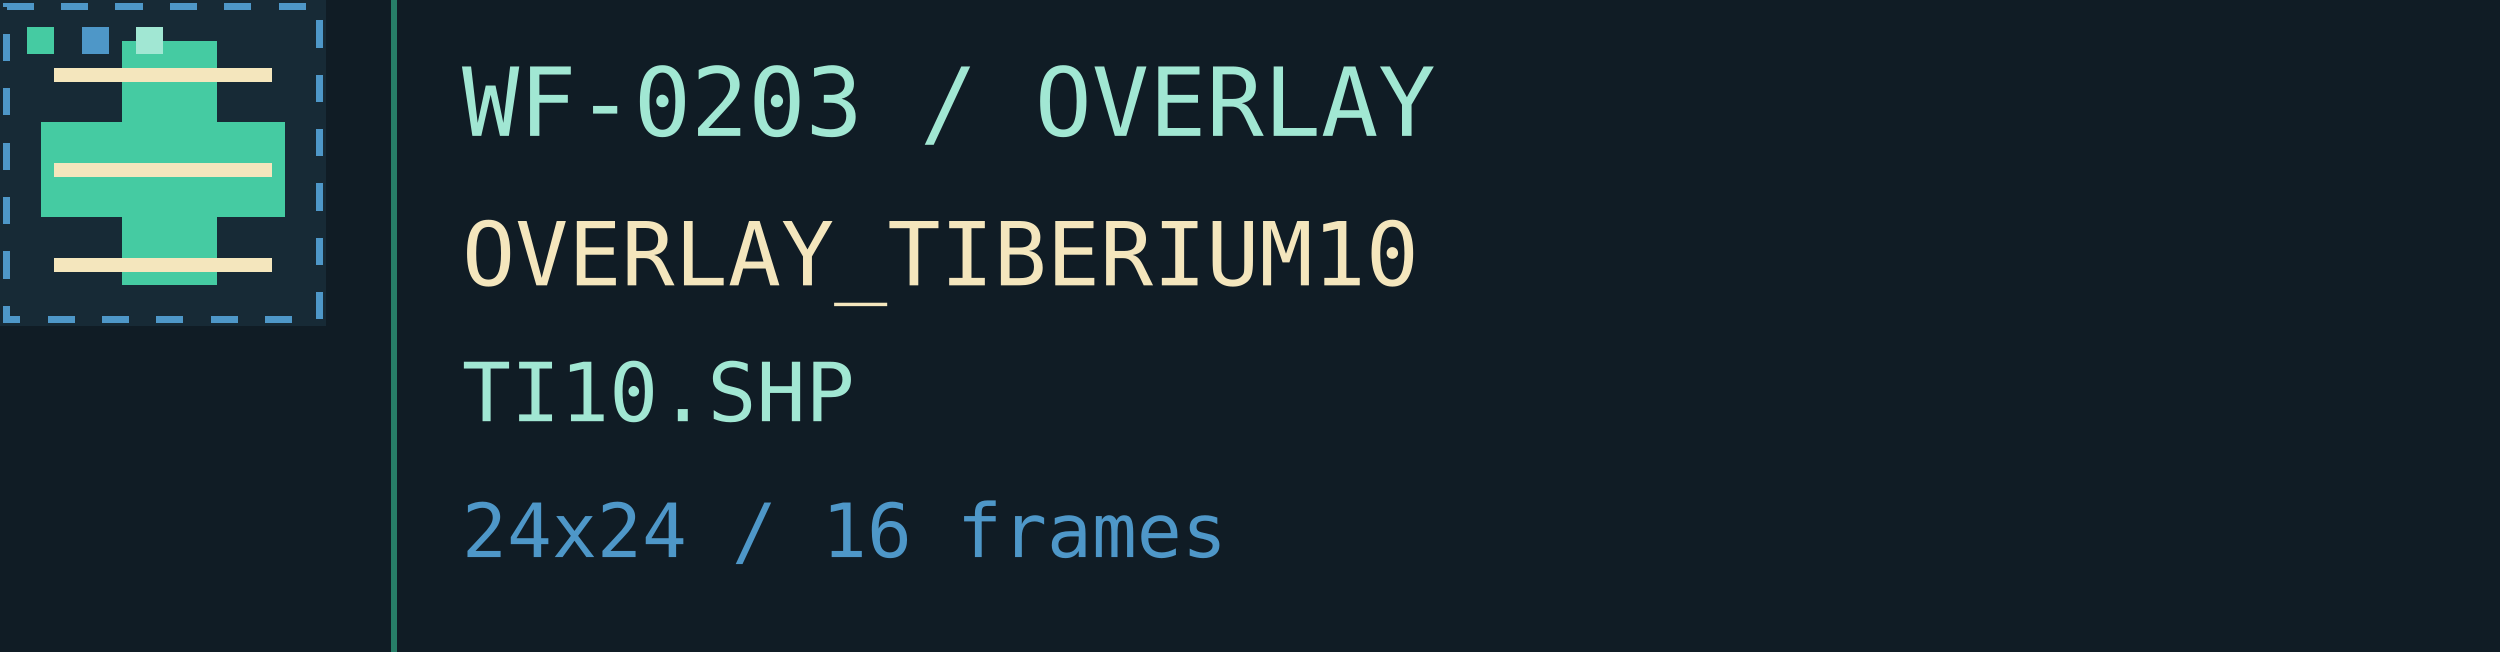
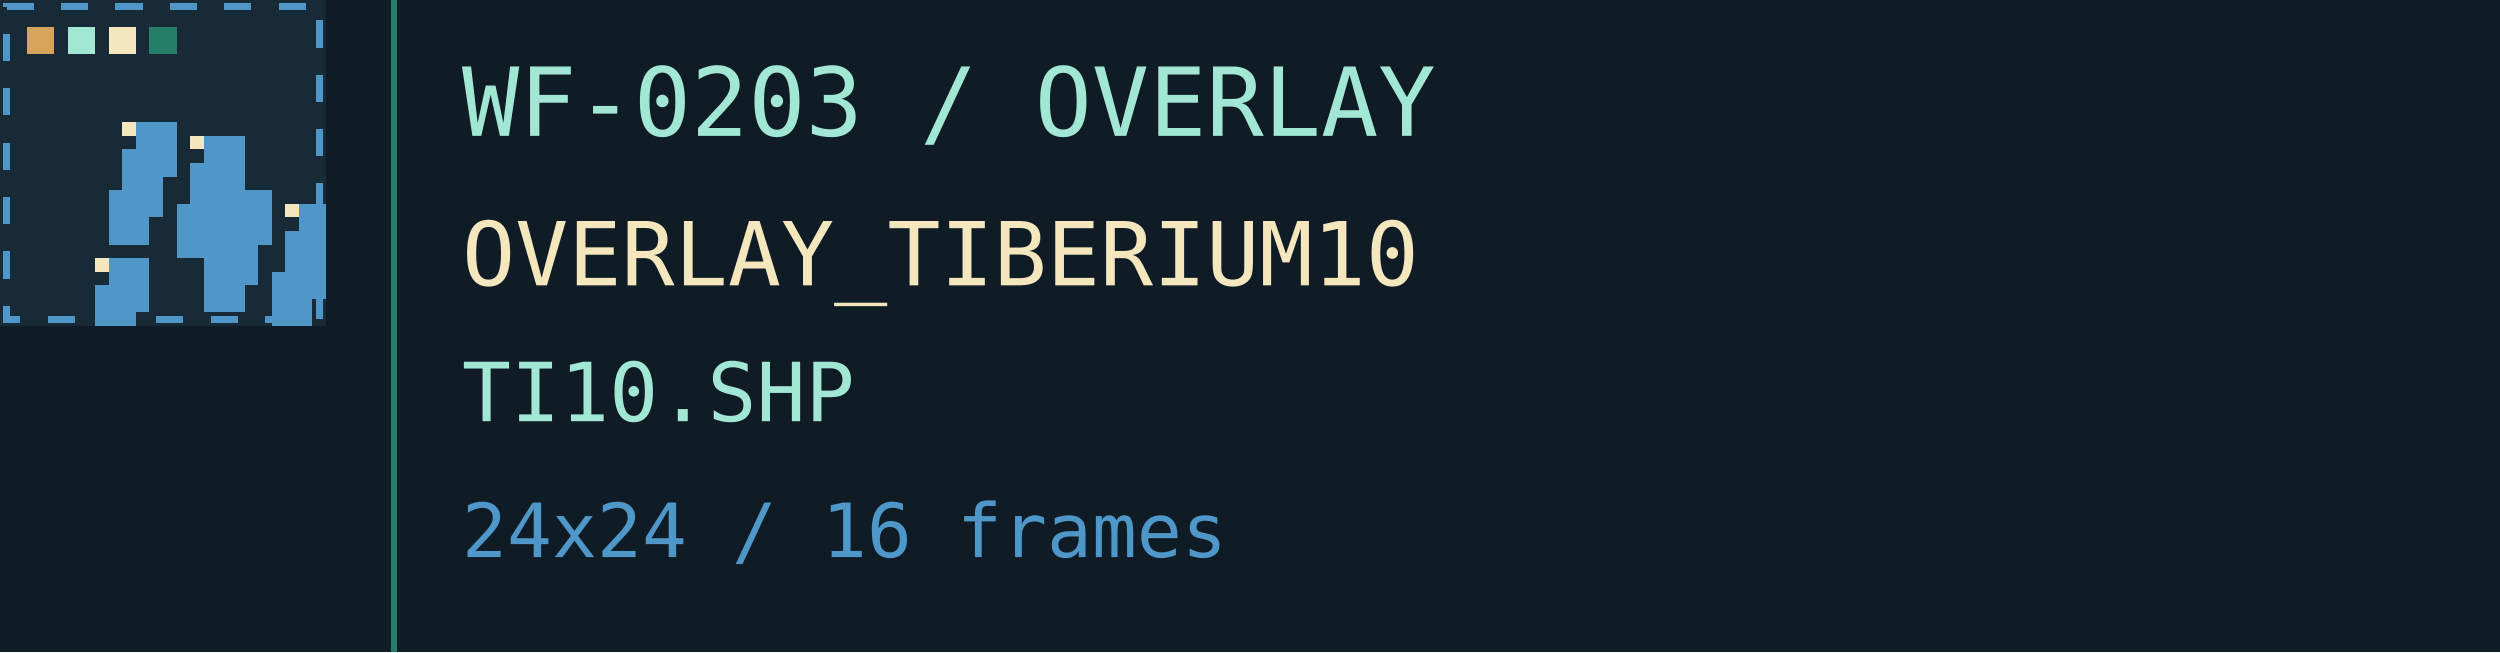
<svg xmlns="http://www.w3.org/2000/svg" viewBox="0 0 184 48" width="552" height="144" shape-rendering="crispEdges" role="img" aria-label="WF-0203 overlay OVERLAY_TIBERIUM10 original wireframe">
  <rect width="184" height="48" fill="#101c25" />
  <rect width="24" height="24" fill="#172a36" />
  <rect x="0.5" y="0.5" width="23" height="23" fill="none" stroke="#4e97c8" stroke-dasharray="2 2" stroke-width="0.5" />
-   <rect x="2" y="2" width="2" height="1" fill="#45cba2" />
-   <rect x="6" y="2" width="2" height="1" fill="#4e97c8" />
-   <rect x="10" y="2" width="2" height="1" fill="#a1e7d3" />
-   <rect x="2" y="3" width="2" height="1" fill="#45cba2" />
-   <rect x="6" y="3" width="2" height="1" fill="#4e97c8" />
-   <rect x="9" y="3" width="1" height="1" fill="#45cba2" />
-   <rect x="10" y="3" width="2" height="1" fill="#a1e7d3" />
-   <rect x="12" y="3" width="4" height="1" fill="#45cba2" />
-   <rect x="9" y="4" width="7" height="1" fill="#45cba2" />
-   <rect x="4" y="5" width="16" height="1" fill="#f4e6bd" />
-   <rect x="9" y="6" width="7" height="1" fill="#45cba2" />
-   <rect x="9" y="7" width="7" height="1" fill="#45cba2" />
-   <rect x="9" y="8" width="7" height="1" fill="#45cba2" />
-   <rect x="3" y="9" width="18" height="1" fill="#45cba2" />
-   <rect x="3" y="10" width="18" height="1" fill="#45cba2" />
-   <rect x="3" y="11" width="18" height="1" fill="#45cba2" />
-   <rect x="3" y="12" width="1" height="1" fill="#45cba2" />
-   <rect x="4" y="12" width="16" height="1" fill="#f4e6bd" />
-   <rect x="20" y="12" width="1" height="1" fill="#45cba2" />
-   <rect x="3" y="13" width="18" height="1" fill="#45cba2" />
-   <rect x="3" y="14" width="18" height="1" fill="#45cba2" />
-   <rect x="3" y="15" width="18" height="1" fill="#45cba2" />
-   <rect x="9" y="16" width="7" height="1" fill="#45cba2" />
-   <rect x="9" y="17" width="7" height="1" fill="#45cba2" />
-   <rect x="9" y="18" width="7" height="1" fill="#45cba2" />
-   <rect x="4" y="19" width="16" height="1" fill="#f4e6bd" />
-   <rect x="9" y="20" width="7" height="1" fill="#45cba2" />
+   <rect x="2" y="2" width="2" height="1" fill="#d7a45b" />
+   <rect x="5" y="2" width="2" height="1" fill="#a1e7d3" />
+   <rect x="8" y="2" width="2" height="1" fill="#f4e6bd" />
+   <rect x="11" y="2" width="2" height="1" fill="#277e68" />
+   <rect x="2" y="3" width="2" height="1" fill="#d7a45b" />
+   <rect x="5" y="3" width="2" height="1" fill="#a1e7d3" />
+   <rect x="8" y="3" width="2" height="1" fill="#f4e6bd" />
+   <rect x="11" y="3" width="2" height="1" fill="#277e68" />
+   <rect x="9" y="9" width="1" height="1" fill="#f4e6bd" />
+   <rect x="10" y="9" width="3" height="1" fill="#4e97c8" />
+   <rect x="10" y="10" width="3" height="1" fill="#4e97c8" />
+   <rect x="14" y="10" width="1" height="1" fill="#f4e6bd" />
+   <rect x="15" y="10" width="3" height="1" fill="#4e97c8" />
+   <rect x="9" y="11" width="4" height="1" fill="#4e97c8" />
+   <rect x="15" y="11" width="3" height="1" fill="#4e97c8" />
+   <rect x="9" y="12" width="4" height="1" fill="#4e97c8" />
+   <rect x="14" y="12" width="4" height="1" fill="#4e97c8" />
+   <rect x="9" y="13" width="3" height="1" fill="#4e97c8" />
+   <rect x="14" y="13" width="4" height="1" fill="#4e97c8" />
+   <rect x="8" y="14" width="4" height="1" fill="#4e97c8" />
+   <rect x="14" y="14" width="6" height="1" fill="#4e97c8" />
+   <rect x="8" y="15" width="4" height="1" fill="#4e97c8" />
+   <rect x="13" y="15" width="7" height="1" fill="#4e97c8" />
+   <rect x="21" y="15" width="1" height="1" fill="#f4e6bd" />
+   <rect x="22" y="15" width="2" height="1" fill="#4e97c8" />
+   <rect x="8" y="16" width="3" height="1" fill="#4e97c8" />
+   <rect x="13" y="16" width="7" height="1" fill="#4e97c8" />
+   <rect x="22" y="16" width="2" height="1" fill="#4e97c8" />
+   <rect x="8" y="17" width="3" height="1" fill="#4e97c8" />
+   <rect x="13" y="17" width="7" height="1" fill="#4e97c8" />
+   <rect x="21" y="17" width="3" height="1" fill="#4e97c8" />
+   <rect x="13" y="18" width="6" height="1" fill="#4e97c8" />
+   <rect x="21" y="18" width="3" height="1" fill="#4e97c8" />
+   <rect x="7" y="19" width="1" height="1" fill="#f4e6bd" />
+   <rect x="8" y="19" width="3" height="1" fill="#4e97c8" />
+   <rect x="15" y="19" width="4" height="1" fill="#4e97c8" />
+   <rect x="21" y="19" width="3" height="1" fill="#4e97c8" />
+   <rect x="8" y="20" width="3" height="1" fill="#4e97c8" />
+   <rect x="15" y="20" width="4" height="1" fill="#4e97c8" />
+   <rect x="20" y="20" width="4" height="1" fill="#4e97c8" />
+   <rect x="7" y="21" width="4" height="1" fill="#4e97c8" />
+   <rect x="15" y="21" width="3" height="1" fill="#4e97c8" />
+   <rect x="20" y="21" width="4" height="1" fill="#4e97c8" />
+   <rect x="7" y="22" width="4" height="1" fill="#4e97c8" />
+   <rect x="15" y="22" width="3" height="1" fill="#4e97c8" />
+   <rect x="20" y="22" width="3" height="1" fill="#4e97c8" />
+   <rect x="7" y="23" width="3" height="1" fill="#4e97c8" />
+   <rect x="20" y="23" width="3" height="1" fill="#4e97c8" />
  <line x1="29" y1="0" x2="29" y2="48" stroke="#277e68" stroke-width="0.5" />
  <g font-family="monospace" fill="#a1e7d3">
    <text x="34" y="10" font-size="7">WF-0203 / OVERLAY</text>
    <text x="34" y="21" font-size="6.5" fill="#f4e6bd">OVERLAY_TIBERIUM10</text>
    <text x="34" y="31" font-size="6">TI10.SHP</text>
    <text x="34" y="41" font-size="5.5" fill="#4e97c8">24x24 / 16 frames</text>
  </g>
</svg>
